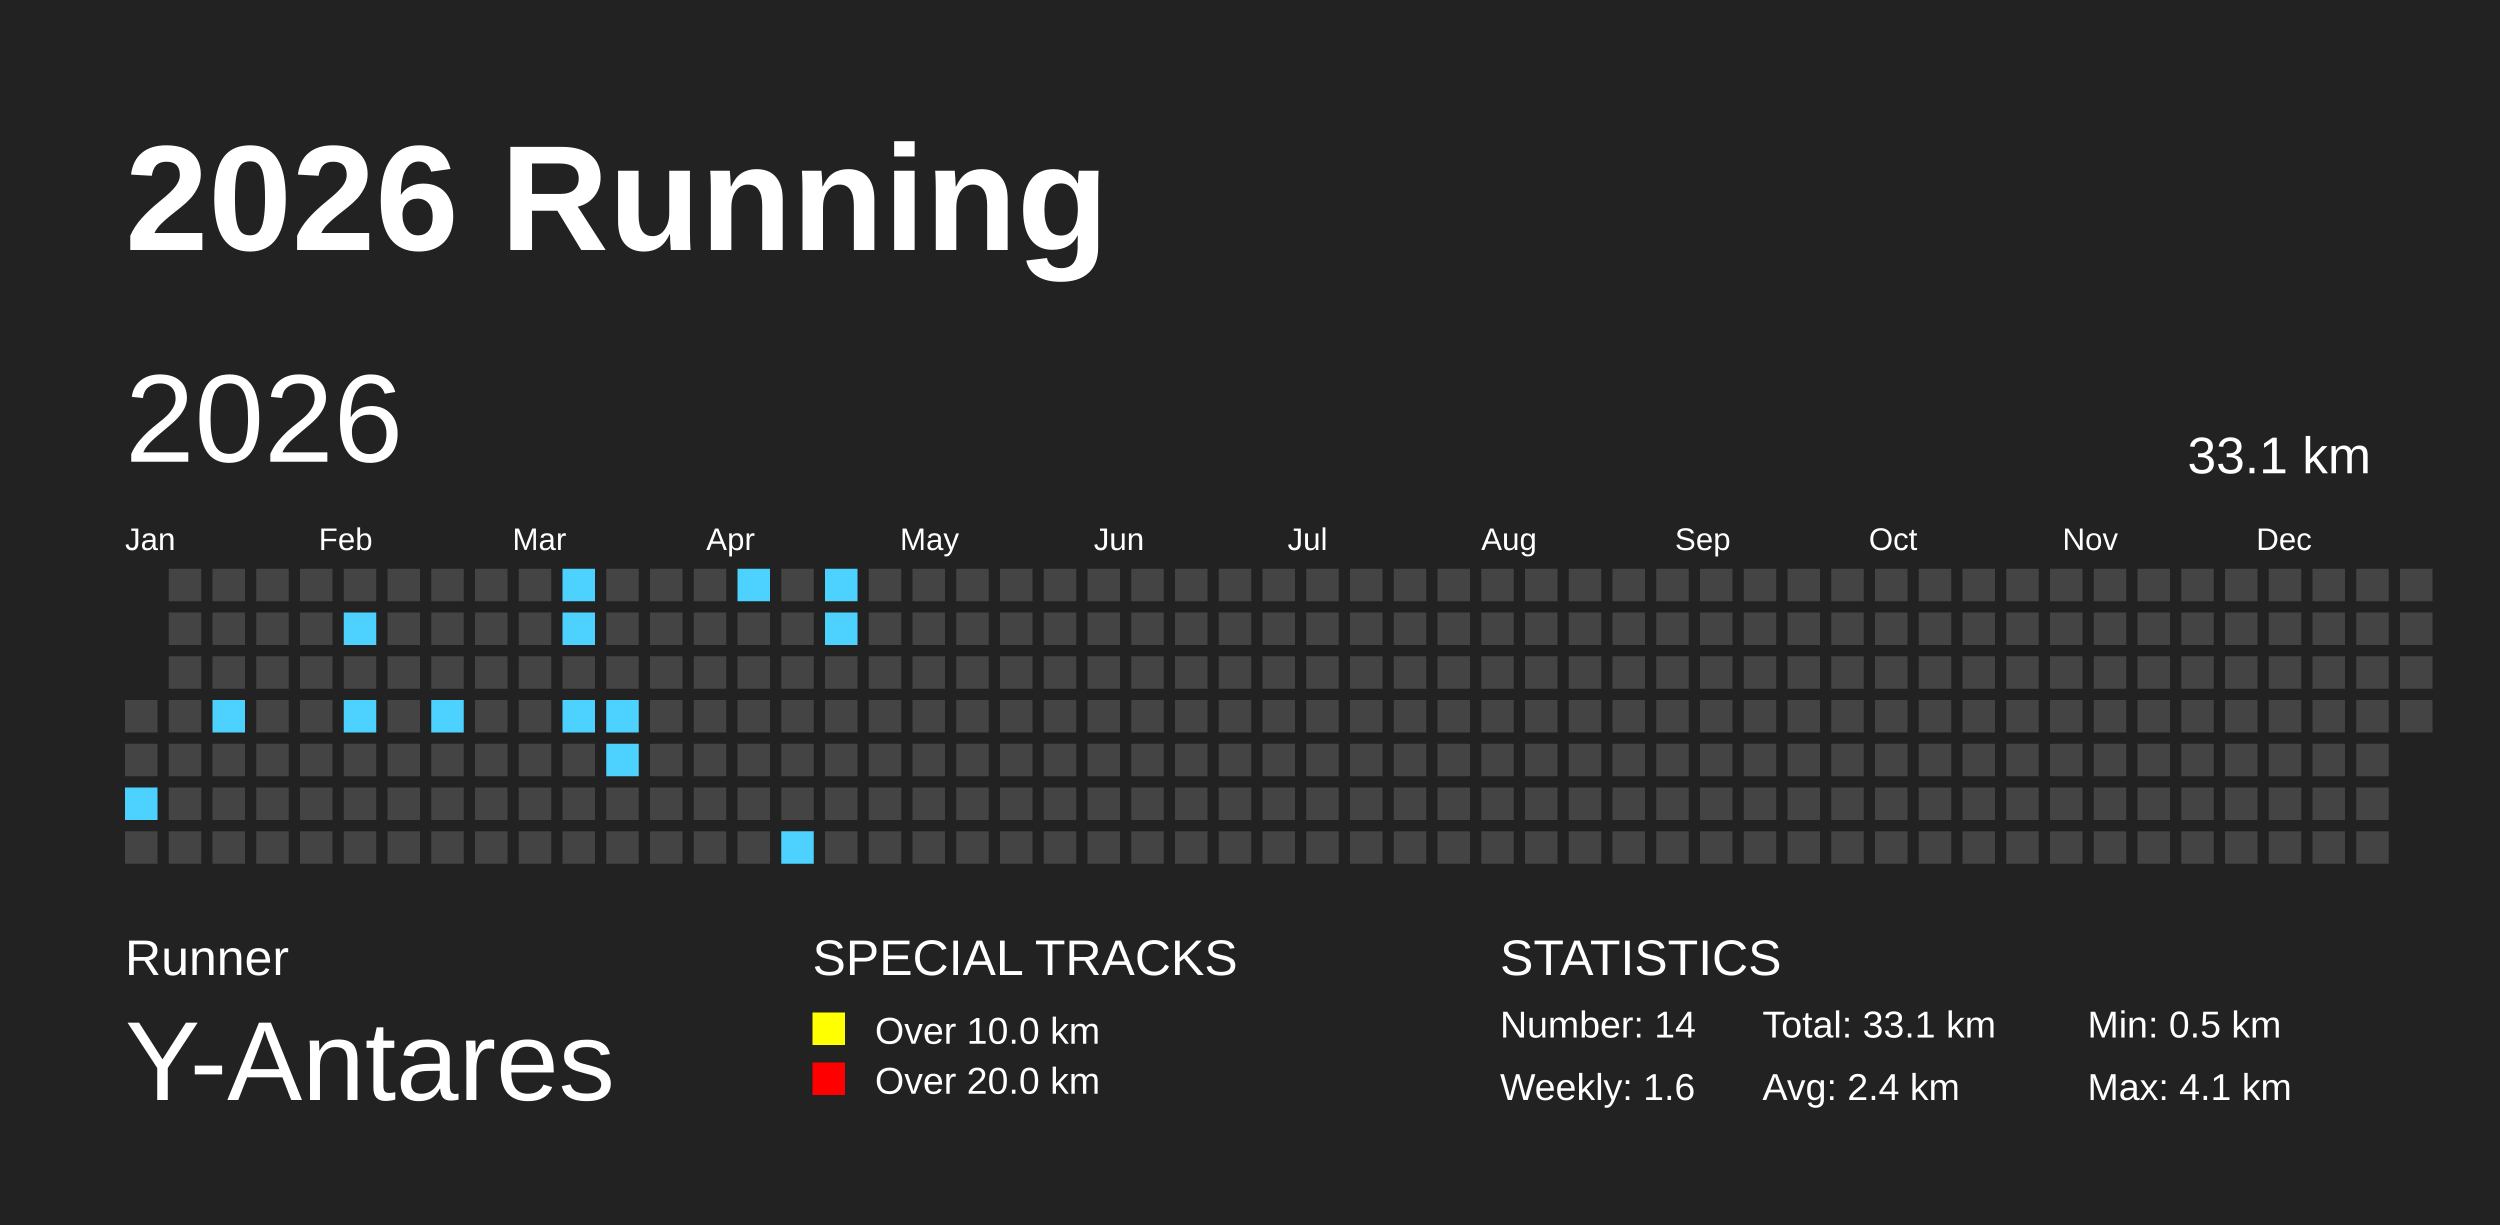
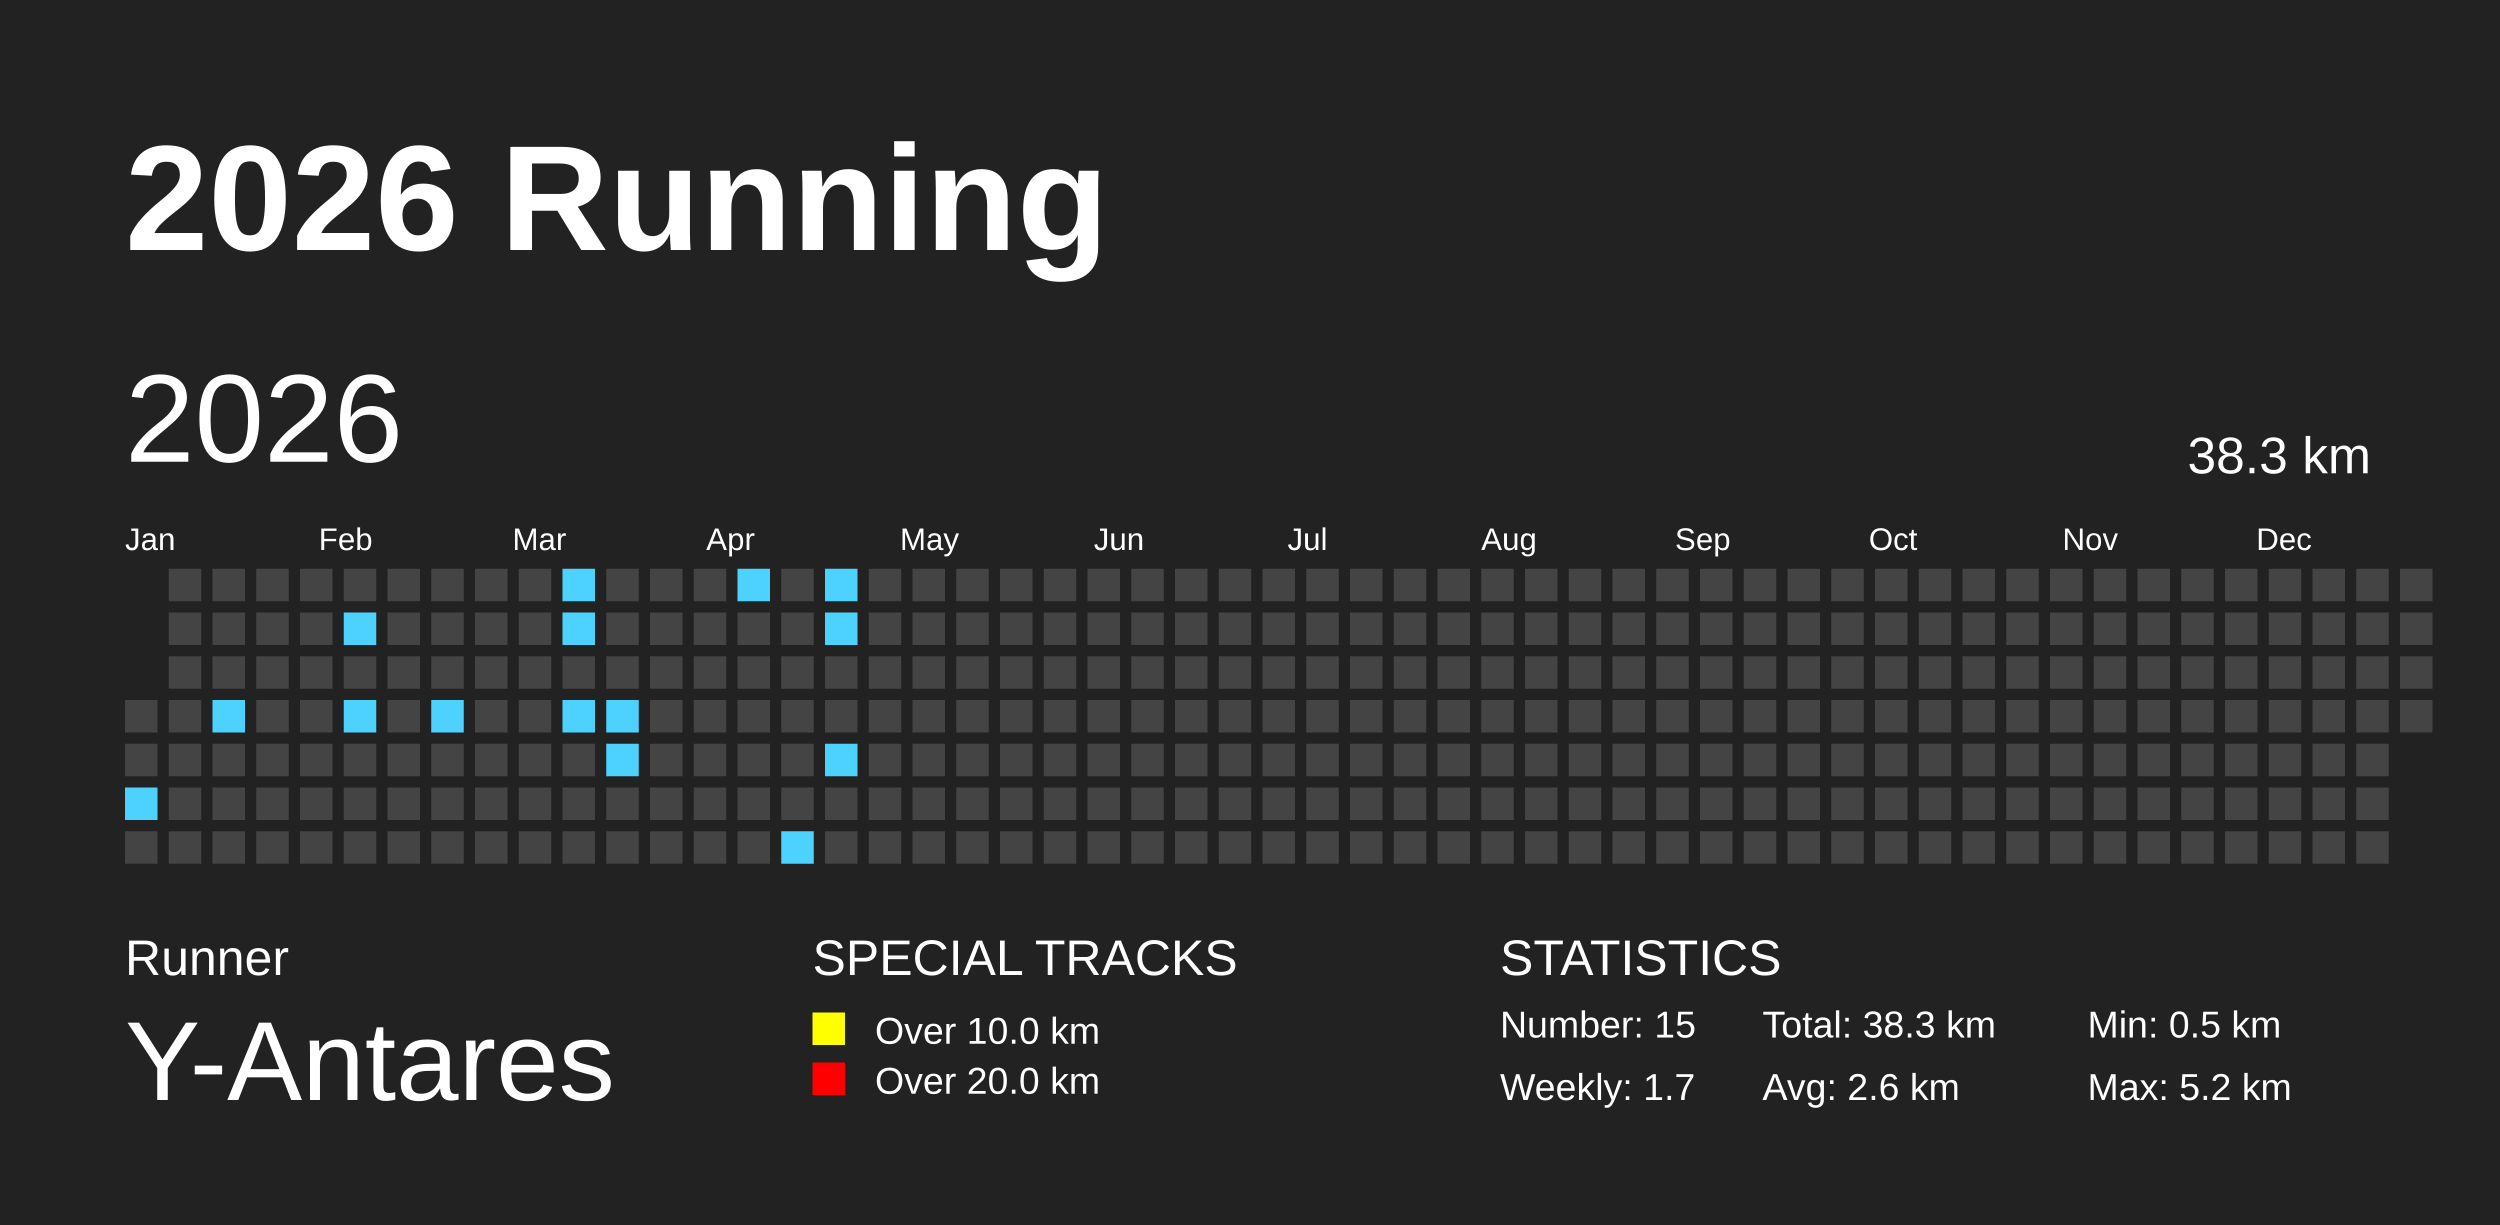
<svg xmlns="http://www.w3.org/2000/svg" baseProfile="full" height="98mm" version="1.1" viewBox="0,0,200,98" width="200mm">
  <defs />
  <rect fill="#222222" height="98" width="200" x="0" y="0" />
  <text fill="#FFFFFF" style="font-size:12px; font-family:Arial; font-weight:bold;" x="10" y="20">2026 Running</text>
  <text fill="#FFFFFF" style="font-size:4px; font-family:Arial" x="10" y="78">Runner</text>
  <text fill="#FFFFFF" style="font-size:9px; font-family:Arial" x="10" y="88">Y-Antares</text>
  <text fill="#FFFFFF" style="font-size:4px; font-family:Arial" x="65" y="78">SPECIAL TRACKS</text>
  <rect fill="yellow" height="2.6" width="2.6" x="65" y="81" />
  <text fill="#FFFFFF" style="font-size:3px; font-family:Arial" x="70" y="83.5">Over 10.0 km</text>
  <rect fill="red" height="2.6" width="2.6" x="65" y="85" />
  <text fill="#FFFFFF" style="font-size:3px; font-family:Arial" x="70" y="87.5">Over 20.0 km</text>
  <text fill="#FFFFFF" style="font-size:4px; font-family:Arial" x="120" y="78">STATISTICS</text>
-   <text fill="#FFFFFF" style="font-size:3px; font-family:Arial" x="120" y="83">Number: 14</text>
-   <text fill="#FFFFFF" style="font-size:3px; font-family:Arial" x="120" y="88">Weekly: 1.6</text>
-   <text fill="#FFFFFF" style="font-size:3px; font-family:Arial" x="141" y="83">Total: 33.1 km</text>
-   <text fill="#FFFFFF" style="font-size:3px; font-family:Arial" x="141" y="88">Avg: 2.4 km</text>
+   <text fill="#FFFFFF" style="font-size:3px; font-family:Arial" x="120" y="83">Number: 15</text>
+   <text fill="#FFFFFF" style="font-size:3px; font-family:Arial" x="120" y="88">Weekly: 1.7</text>
+   <text fill="#FFFFFF" style="font-size:3px; font-family:Arial" x="141" y="83">Total: 38.3 km</text>
+   <text fill="#FFFFFF" style="font-size:3px; font-family:Arial" x="141" y="88">Avg: 2.6 km</text>
  <text fill="#FFFFFF" style="font-size:3px; font-family:Arial" x="167" y="83">Min: 0.5 km</text>
-   <text fill="#FFFFFF" style="font-size:3px; font-family:Arial" x="167" y="88">Max: 4.1 km</text>
+   <text fill="#FFFFFF" style="font-size:3px; font-family:Arial" x="167" y="88">Max: 5.2 km</text>
  <text dominant-baseline="hanging" fill="#FFFFFF" style="font-size:10.0px; font-family:Arial;" x="10" y="30">2026</text>
-   <text dominant-baseline="hanging" fill="#FFFFFF" style="font-size:4.125px; font-family:Arial;" x="175" y="35">33.1 km</text>
+   <text dominant-baseline="hanging" fill="#FFFFFF" style="font-size:4.125px; font-family:Arial;" x="175" y="35">38.3 km</text>
  <text fill="#FFFFFF" style="font-size:2.5px; font-family:Arial" x="10.0" y="44">Jan</text>
  <text fill="#FFFFFF" style="font-size:2.5px; font-family:Arial" x="25.5" y="44">Feb</text>
  <text fill="#FFFFFF" style="font-size:2.5px; font-family:Arial" x="41.0" y="44">Mar</text>
  <text fill="#FFFFFF" style="font-size:2.5px; font-family:Arial" x="56.5" y="44">Apr</text>
  <text fill="#FFFFFF" style="font-size:2.5px; font-family:Arial" x="72.0" y="44">May</text>
  <text fill="#FFFFFF" style="font-size:2.5px; font-family:Arial" x="87.5" y="44">Jun</text>
  <text fill="#FFFFFF" style="font-size:2.5px; font-family:Arial" x="103.0" y="44">Jul</text>
  <text fill="#FFFFFF" style="font-size:2.5px; font-family:Arial" x="118.5" y="44">Aug</text>
  <text fill="#FFFFFF" style="font-size:2.5px; font-family:Arial" x="134.0" y="44">Sep</text>
  <text fill="#FFFFFF" style="font-size:2.5px; font-family:Arial" x="149.5" y="44">Oct</text>
  <text fill="#FFFFFF" style="font-size:2.5px; font-family:Arial" x="165.0" y="44">Nov</text>
  <text fill="#FFFFFF" style="font-size:2.5px; font-family:Arial" x="180.5" y="44">Dec</text>
  <rect fill="#444444" height="2.6" width="2.6" x="10.0" y="56.0" />
  <rect fill="#444444" height="2.6" width="2.6" x="10.0" y="59.5" />
  <rect fill="#4DD2FF" height="2.6" width="2.6" x="10.0" y="63.0" />
  <rect fill="#444444" height="2.6" width="2.6" x="10.0" y="66.5" />
  <rect fill="#444444" height="2.6" width="2.6" x="13.5" y="45.5" />
  <rect fill="#444444" height="2.6" width="2.6" x="13.5" y="49.0" />
  <rect fill="#444444" height="2.6" width="2.6" x="13.5" y="52.5" />
  <rect fill="#444444" height="2.6" width="2.6" x="13.5" y="56.0" />
  <rect fill="#444444" height="2.6" width="2.6" x="13.5" y="59.5" />
  <rect fill="#444444" height="2.6" width="2.6" x="13.5" y="63.0" />
  <rect fill="#444444" height="2.6" width="2.6" x="13.5" y="66.5" />
  <rect fill="#444444" height="2.6" width="2.6" x="17.0" y="45.5" />
  <rect fill="#444444" height="2.6" width="2.6" x="17.0" y="49.0" />
  <rect fill="#444444" height="2.6" width="2.6" x="17.0" y="52.5" />
  <rect fill="#4DD2FF" height="2.6" width="2.6" x="17.0" y="56.0" />
  <rect fill="#444444" height="2.6" width="2.6" x="17.0" y="59.5" />
  <rect fill="#444444" height="2.6" width="2.6" x="17.0" y="63.0" />
  <rect fill="#444444" height="2.6" width="2.6" x="17.0" y="66.5" />
  <rect fill="#444444" height="2.6" width="2.6" x="20.5" y="45.5" />
  <rect fill="#444444" height="2.6" width="2.6" x="20.5" y="49.0" />
  <rect fill="#444444" height="2.6" width="2.6" x="20.5" y="52.5" />
  <rect fill="#444444" height="2.6" width="2.6" x="20.5" y="56.0" />
  <rect fill="#444444" height="2.6" width="2.6" x="20.5" y="59.5" />
  <rect fill="#444444" height="2.6" width="2.6" x="20.5" y="63.0" />
  <rect fill="#444444" height="2.6" width="2.6" x="20.5" y="66.5" />
  <rect fill="#444444" height="2.6" width="2.6" x="24.0" y="45.5" />
  <rect fill="#444444" height="2.6" width="2.6" x="24.0" y="49.0" />
  <rect fill="#444444" height="2.6" width="2.6" x="24.0" y="52.5" />
  <rect fill="#444444" height="2.6" width="2.6" x="24.0" y="56.0" />
  <rect fill="#444444" height="2.6" width="2.6" x="24.0" y="59.5" />
  <rect fill="#444444" height="2.6" width="2.6" x="24.0" y="63.0" />
  <rect fill="#444444" height="2.6" width="2.6" x="24.0" y="66.5" />
  <rect fill="#444444" height="2.6" width="2.6" x="27.5" y="45.5" />
  <rect fill="#4DD2FF" height="2.6" width="2.6" x="27.5" y="49.0" />
  <rect fill="#444444" height="2.6" width="2.6" x="27.5" y="52.5" />
  <rect fill="#4DD2FF" height="2.6" width="2.6" x="27.5" y="56.0" />
  <rect fill="#444444" height="2.6" width="2.6" x="27.5" y="59.5" />
  <rect fill="#444444" height="2.6" width="2.6" x="27.5" y="63.0" />
  <rect fill="#444444" height="2.6" width="2.6" x="27.5" y="66.5" />
  <rect fill="#444444" height="2.6" width="2.6" x="31.0" y="45.5" />
  <rect fill="#444444" height="2.6" width="2.6" x="31.0" y="49.0" />
  <rect fill="#444444" height="2.6" width="2.6" x="31.0" y="52.5" />
  <rect fill="#444444" height="2.6" width="2.6" x="31.0" y="56.0" />
  <rect fill="#444444" height="2.6" width="2.6" x="31.0" y="59.5" />
  <rect fill="#444444" height="2.6" width="2.6" x="31.0" y="63.0" />
  <rect fill="#444444" height="2.6" width="2.6" x="31.0" y="66.5" />
  <rect fill="#444444" height="2.6" width="2.6" x="34.5" y="45.5" />
  <rect fill="#444444" height="2.6" width="2.6" x="34.5" y="49.0" />
  <rect fill="#444444" height="2.6" width="2.6" x="34.5" y="52.5" />
  <rect fill="#4DD2FF" height="2.6" width="2.6" x="34.5" y="56.0" />
  <rect fill="#444444" height="2.6" width="2.6" x="34.5" y="59.5" />
  <rect fill="#444444" height="2.6" width="2.6" x="34.5" y="63.0" />
  <rect fill="#444444" height="2.6" width="2.6" x="34.5" y="66.5" />
  <rect fill="#444444" height="2.6" width="2.6" x="38.0" y="45.5" />
  <rect fill="#444444" height="2.6" width="2.6" x="38.0" y="49.0" />
  <rect fill="#444444" height="2.6" width="2.6" x="38.0" y="52.5" />
  <rect fill="#444444" height="2.6" width="2.6" x="38.0" y="56.0" />
  <rect fill="#444444" height="2.6" width="2.6" x="38.0" y="59.5" />
  <rect fill="#444444" height="2.6" width="2.6" x="38.0" y="63.0" />
  <rect fill="#444444" height="2.6" width="2.6" x="38.0" y="66.5" />
  <rect fill="#444444" height="2.6" width="2.6" x="41.5" y="45.5" />
  <rect fill="#444444" height="2.6" width="2.6" x="41.5" y="49.0" />
  <rect fill="#444444" height="2.6" width="2.6" x="41.5" y="52.5" />
  <rect fill="#444444" height="2.6" width="2.6" x="41.5" y="56.0" />
  <rect fill="#444444" height="2.6" width="2.6" x="41.5" y="59.5" />
  <rect fill="#444444" height="2.6" width="2.6" x="41.5" y="63.0" />
  <rect fill="#444444" height="2.6" width="2.6" x="41.5" y="66.5" />
  <rect fill="#4DD2FF" height="2.6" width="2.6" x="45.0" y="45.5" />
  <rect fill="#4DD2FF" height="2.6" width="2.6" x="45.0" y="49.0" />
  <rect fill="#444444" height="2.6" width="2.6" x="45.0" y="52.5" />
  <rect fill="#4DD2FF" height="2.6" width="2.6" x="45.0" y="56.0" />
  <rect fill="#444444" height="2.6" width="2.6" x="45.0" y="59.5" />
  <rect fill="#444444" height="2.6" width="2.6" x="45.0" y="63.0" />
  <rect fill="#444444" height="2.6" width="2.6" x="45.0" y="66.5" />
  <rect fill="#444444" height="2.6" width="2.6" x="48.5" y="45.5" />
  <rect fill="#444444" height="2.6" width="2.6" x="48.5" y="49.0" />
  <rect fill="#444444" height="2.6" width="2.6" x="48.5" y="52.5" />
  <rect fill="#4DD2FF" height="2.6" width="2.6" x="48.5" y="56.0" />
  <rect fill="#4DD2FF" height="2.6" width="2.6" x="48.5" y="59.5" />
  <rect fill="#444444" height="2.6" width="2.6" x="48.5" y="63.0" />
  <rect fill="#444444" height="2.6" width="2.6" x="48.5" y="66.5" />
  <rect fill="#444444" height="2.6" width="2.6" x="52.0" y="45.5" />
  <rect fill="#444444" height="2.6" width="2.6" x="52.0" y="49.0" />
  <rect fill="#444444" height="2.6" width="2.6" x="52.0" y="52.5" />
  <rect fill="#444444" height="2.6" width="2.6" x="52.0" y="56.0" />
  <rect fill="#444444" height="2.6" width="2.6" x="52.0" y="59.5" />
  <rect fill="#444444" height="2.6" width="2.6" x="52.0" y="63.0" />
  <rect fill="#444444" height="2.6" width="2.6" x="52.0" y="66.5" />
  <rect fill="#444444" height="2.6" width="2.6" x="55.5" y="45.5" />
  <rect fill="#444444" height="2.6" width="2.6" x="55.5" y="49.0" />
  <rect fill="#444444" height="2.6" width="2.6" x="55.5" y="52.5" />
  <rect fill="#444444" height="2.6" width="2.6" x="55.5" y="56.0" />
  <rect fill="#444444" height="2.6" width="2.6" x="55.5" y="59.5" />
  <rect fill="#444444" height="2.6" width="2.6" x="55.5" y="63.0" />
  <rect fill="#444444" height="2.6" width="2.6" x="55.5" y="66.5" />
  <rect fill="#4DD2FF" height="2.6" width="2.6" x="59.0" y="45.5" />
  <rect fill="#444444" height="2.6" width="2.6" x="59.0" y="49.0" />
  <rect fill="#444444" height="2.6" width="2.6" x="59.0" y="52.5" />
  <rect fill="#444444" height="2.6" width="2.6" x="59.0" y="56.0" />
  <rect fill="#444444" height="2.6" width="2.6" x="59.0" y="59.5" />
  <rect fill="#444444" height="2.6" width="2.6" x="59.0" y="63.0" />
  <rect fill="#444444" height="2.6" width="2.6" x="59.0" y="66.5" />
  <rect fill="#444444" height="2.6" width="2.6" x="62.5" y="45.5" />
  <rect fill="#444444" height="2.6" width="2.6" x="62.5" y="49.0" />
  <rect fill="#444444" height="2.6" width="2.6" x="62.5" y="52.5" />
  <rect fill="#444444" height="2.6" width="2.6" x="62.5" y="56.0" />
  <rect fill="#444444" height="2.6" width="2.6" x="62.5" y="59.5" />
  <rect fill="#444444" height="2.6" width="2.6" x="62.5" y="63.0" />
  <rect fill="#4DD2FF" height="2.6" width="2.6" x="62.5" y="66.5" />
  <rect fill="#4DD2FF" height="2.6" width="2.6" x="66.0" y="45.5" />
  <rect fill="#4DD2FF" height="2.6" width="2.6" x="66.0" y="49.0" />
  <rect fill="#444444" height="2.6" width="2.6" x="66.0" y="52.5" />
  <rect fill="#444444" height="2.6" width="2.6" x="66.0" y="56.0" />
-   <rect fill="#444444" height="2.6" width="2.6" x="66.0" y="59.5" />
+   <rect fill="#4DD2FF" height="2.6" width="2.6" x="66.0" y="59.5" />
  <rect fill="#444444" height="2.6" width="2.6" x="66.0" y="63.0" />
  <rect fill="#444444" height="2.6" width="2.6" x="66.0" y="66.5" />
  <rect fill="#444444" height="2.6" width="2.6" x="69.5" y="45.5" />
  <rect fill="#444444" height="2.6" width="2.6" x="69.5" y="49.0" />
  <rect fill="#444444" height="2.6" width="2.6" x="69.5" y="52.5" />
  <rect fill="#444444" height="2.6" width="2.6" x="69.5" y="56.0" />
  <rect fill="#444444" height="2.6" width="2.6" x="69.5" y="59.5" />
  <rect fill="#444444" height="2.6" width="2.6" x="69.5" y="63.0" />
  <rect fill="#444444" height="2.6" width="2.6" x="69.5" y="66.5" />
  <rect fill="#444444" height="2.6" width="2.6" x="73.0" y="45.5" />
  <rect fill="#444444" height="2.6" width="2.6" x="73.0" y="49.0" />
  <rect fill="#444444" height="2.6" width="2.6" x="73.0" y="52.5" />
  <rect fill="#444444" height="2.6" width="2.6" x="73.0" y="56.0" />
  <rect fill="#444444" height="2.6" width="2.6" x="73.0" y="59.5" />
  <rect fill="#444444" height="2.6" width="2.6" x="73.0" y="63.0" />
  <rect fill="#444444" height="2.6" width="2.6" x="73.0" y="66.5" />
  <rect fill="#444444" height="2.6" width="2.6" x="76.5" y="45.5" />
  <rect fill="#444444" height="2.6" width="2.6" x="76.5" y="49.0" />
  <rect fill="#444444" height="2.6" width="2.6" x="76.5" y="52.5" />
  <rect fill="#444444" height="2.6" width="2.6" x="76.5" y="56.0" />
  <rect fill="#444444" height="2.6" width="2.6" x="76.5" y="59.5" />
  <rect fill="#444444" height="2.6" width="2.6" x="76.5" y="63.0" />
  <rect fill="#444444" height="2.6" width="2.6" x="76.5" y="66.5" />
  <rect fill="#444444" height="2.6" width="2.6" x="80.0" y="45.5" />
  <rect fill="#444444" height="2.6" width="2.6" x="80.0" y="49.0" />
  <rect fill="#444444" height="2.6" width="2.6" x="80.0" y="52.5" />
  <rect fill="#444444" height="2.6" width="2.6" x="80.0" y="56.0" />
  <rect fill="#444444" height="2.6" width="2.6" x="80.0" y="59.5" />
  <rect fill="#444444" height="2.6" width="2.6" x="80.0" y="63.0" />
  <rect fill="#444444" height="2.6" width="2.6" x="80.0" y="66.5" />
  <rect fill="#444444" height="2.6" width="2.6" x="83.5" y="45.5" />
  <rect fill="#444444" height="2.6" width="2.6" x="83.5" y="49.0" />
  <rect fill="#444444" height="2.6" width="2.6" x="83.5" y="52.5" />
  <rect fill="#444444" height="2.6" width="2.6" x="83.5" y="56.0" />
  <rect fill="#444444" height="2.6" width="2.6" x="83.5" y="59.5" />
  <rect fill="#444444" height="2.6" width="2.6" x="83.5" y="63.0" />
  <rect fill="#444444" height="2.6" width="2.6" x="83.5" y="66.5" />
  <rect fill="#444444" height="2.6" width="2.6" x="87.0" y="45.5" />
  <rect fill="#444444" height="2.6" width="2.6" x="87.0" y="49.0" />
  <rect fill="#444444" height="2.6" width="2.6" x="87.0" y="52.5" />
  <rect fill="#444444" height="2.6" width="2.6" x="87.0" y="56.0" />
  <rect fill="#444444" height="2.6" width="2.6" x="87.0" y="59.5" />
  <rect fill="#444444" height="2.6" width="2.6" x="87.0" y="63.0" />
  <rect fill="#444444" height="2.6" width="2.6" x="87.0" y="66.5" />
  <rect fill="#444444" height="2.6" width="2.6" x="90.5" y="45.5" />
  <rect fill="#444444" height="2.6" width="2.6" x="90.5" y="49.0" />
  <rect fill="#444444" height="2.6" width="2.6" x="90.5" y="52.5" />
  <rect fill="#444444" height="2.6" width="2.6" x="90.5" y="56.0" />
  <rect fill="#444444" height="2.6" width="2.6" x="90.5" y="59.5" />
  <rect fill="#444444" height="2.6" width="2.6" x="90.5" y="63.0" />
  <rect fill="#444444" height="2.6" width="2.6" x="90.5" y="66.5" />
  <rect fill="#444444" height="2.6" width="2.6" x="94.0" y="45.5" />
  <rect fill="#444444" height="2.6" width="2.6" x="94.0" y="49.0" />
  <rect fill="#444444" height="2.6" width="2.6" x="94.0" y="52.5" />
  <rect fill="#444444" height="2.6" width="2.6" x="94.0" y="56.0" />
  <rect fill="#444444" height="2.6" width="2.6" x="94.0" y="59.5" />
  <rect fill="#444444" height="2.6" width="2.6" x="94.0" y="63.0" />
  <rect fill="#444444" height="2.6" width="2.6" x="94.0" y="66.5" />
  <rect fill="#444444" height="2.6" width="2.6" x="97.5" y="45.5" />
  <rect fill="#444444" height="2.6" width="2.6" x="97.5" y="49.0" />
  <rect fill="#444444" height="2.6" width="2.6" x="97.5" y="52.5" />
  <rect fill="#444444" height="2.6" width="2.6" x="97.5" y="56.0" />
  <rect fill="#444444" height="2.6" width="2.6" x="97.5" y="59.5" />
  <rect fill="#444444" height="2.6" width="2.6" x="97.5" y="63.0" />
  <rect fill="#444444" height="2.6" width="2.6" x="97.5" y="66.5" />
  <rect fill="#444444" height="2.6" width="2.6" x="101.0" y="45.5" />
  <rect fill="#444444" height="2.6" width="2.6" x="101.0" y="49.0" />
  <rect fill="#444444" height="2.6" width="2.6" x="101.0" y="52.5" />
  <rect fill="#444444" height="2.6" width="2.6" x="101.0" y="56.0" />
  <rect fill="#444444" height="2.6" width="2.6" x="101.0" y="59.5" />
  <rect fill="#444444" height="2.6" width="2.6" x="101.0" y="63.0" />
  <rect fill="#444444" height="2.6" width="2.6" x="101.0" y="66.5" />
  <rect fill="#444444" height="2.6" width="2.6" x="104.5" y="45.5" />
  <rect fill="#444444" height="2.6" width="2.6" x="104.5" y="49.0" />
  <rect fill="#444444" height="2.6" width="2.6" x="104.5" y="52.5" />
  <rect fill="#444444" height="2.6" width="2.6" x="104.5" y="56.0" />
  <rect fill="#444444" height="2.6" width="2.6" x="104.5" y="59.5" />
  <rect fill="#444444" height="2.6" width="2.6" x="104.5" y="63.0" />
  <rect fill="#444444" height="2.6" width="2.6" x="104.5" y="66.5" />
  <rect fill="#444444" height="2.6" width="2.6" x="108.0" y="45.5" />
  <rect fill="#444444" height="2.6" width="2.6" x="108.0" y="49.0" />
  <rect fill="#444444" height="2.6" width="2.6" x="108.0" y="52.5" />
  <rect fill="#444444" height="2.6" width="2.6" x="108.0" y="56.0" />
  <rect fill="#444444" height="2.6" width="2.6" x="108.0" y="59.5" />
  <rect fill="#444444" height="2.6" width="2.6" x="108.0" y="63.0" />
  <rect fill="#444444" height="2.6" width="2.6" x="108.0" y="66.5" />
  <rect fill="#444444" height="2.6" width="2.6" x="111.5" y="45.5" />
  <rect fill="#444444" height="2.6" width="2.6" x="111.5" y="49.0" />
  <rect fill="#444444" height="2.6" width="2.6" x="111.5" y="52.5" />
  <rect fill="#444444" height="2.6" width="2.6" x="111.5" y="56.0" />
  <rect fill="#444444" height="2.6" width="2.6" x="111.5" y="59.5" />
  <rect fill="#444444" height="2.6" width="2.6" x="111.5" y="63.0" />
  <rect fill="#444444" height="2.6" width="2.6" x="111.5" y="66.5" />
  <rect fill="#444444" height="2.6" width="2.6" x="115.0" y="45.5" />
  <rect fill="#444444" height="2.6" width="2.6" x="115.0" y="49.0" />
  <rect fill="#444444" height="2.6" width="2.6" x="115.0" y="52.5" />
  <rect fill="#444444" height="2.6" width="2.6" x="115.0" y="56.0" />
  <rect fill="#444444" height="2.6" width="2.6" x="115.0" y="59.5" />
  <rect fill="#444444" height="2.6" width="2.6" x="115.0" y="63.0" />
  <rect fill="#444444" height="2.6" width="2.6" x="115.0" y="66.5" />
  <rect fill="#444444" height="2.6" width="2.6" x="118.5" y="45.5" />
  <rect fill="#444444" height="2.6" width="2.6" x="118.5" y="49.0" />
  <rect fill="#444444" height="2.6" width="2.6" x="118.5" y="52.5" />
  <rect fill="#444444" height="2.6" width="2.6" x="118.5" y="56.0" />
  <rect fill="#444444" height="2.6" width="2.6" x="118.5" y="59.5" />
  <rect fill="#444444" height="2.6" width="2.6" x="118.5" y="63.0" />
  <rect fill="#444444" height="2.6" width="2.6" x="118.5" y="66.5" />
  <rect fill="#444444" height="2.6" width="2.6" x="122.0" y="45.5" />
  <rect fill="#444444" height="2.6" width="2.6" x="122.0" y="49.0" />
  <rect fill="#444444" height="2.6" width="2.6" x="122.0" y="52.5" />
  <rect fill="#444444" height="2.6" width="2.6" x="122.0" y="56.0" />
  <rect fill="#444444" height="2.6" width="2.6" x="122.0" y="59.5" />
  <rect fill="#444444" height="2.6" width="2.6" x="122.0" y="63.0" />
  <rect fill="#444444" height="2.6" width="2.6" x="122.0" y="66.5" />
  <rect fill="#444444" height="2.6" width="2.6" x="125.5" y="45.5" />
  <rect fill="#444444" height="2.6" width="2.6" x="125.5" y="49.0" />
  <rect fill="#444444" height="2.6" width="2.6" x="125.5" y="52.5" />
  <rect fill="#444444" height="2.6" width="2.6" x="125.5" y="56.0" />
  <rect fill="#444444" height="2.6" width="2.6" x="125.5" y="59.5" />
  <rect fill="#444444" height="2.6" width="2.6" x="125.5" y="63.0" />
  <rect fill="#444444" height="2.6" width="2.6" x="125.5" y="66.5" />
  <rect fill="#444444" height="2.6" width="2.6" x="129.0" y="45.5" />
  <rect fill="#444444" height="2.6" width="2.6" x="129.0" y="49.0" />
  <rect fill="#444444" height="2.6" width="2.6" x="129.0" y="52.5" />
  <rect fill="#444444" height="2.6" width="2.6" x="129.0" y="56.0" />
  <rect fill="#444444" height="2.6" width="2.6" x="129.0" y="59.5" />
  <rect fill="#444444" height="2.6" width="2.6" x="129.0" y="63.0" />
  <rect fill="#444444" height="2.6" width="2.6" x="129.0" y="66.5" />
  <rect fill="#444444" height="2.6" width="2.6" x="132.5" y="45.5" />
  <rect fill="#444444" height="2.6" width="2.6" x="132.5" y="49.0" />
  <rect fill="#444444" height="2.6" width="2.6" x="132.5" y="52.5" />
  <rect fill="#444444" height="2.6" width="2.6" x="132.5" y="56.0" />
  <rect fill="#444444" height="2.6" width="2.6" x="132.5" y="59.5" />
  <rect fill="#444444" height="2.6" width="2.6" x="132.5" y="63.0" />
  <rect fill="#444444" height="2.6" width="2.6" x="132.5" y="66.5" />
  <rect fill="#444444" height="2.6" width="2.6" x="136.0" y="45.5" />
  <rect fill="#444444" height="2.6" width="2.6" x="136.0" y="49.0" />
  <rect fill="#444444" height="2.6" width="2.6" x="136.0" y="52.5" />
  <rect fill="#444444" height="2.6" width="2.6" x="136.0" y="56.0" />
  <rect fill="#444444" height="2.6" width="2.6" x="136.0" y="59.5" />
  <rect fill="#444444" height="2.6" width="2.6" x="136.0" y="63.0" />
  <rect fill="#444444" height="2.6" width="2.6" x="136.0" y="66.5" />
  <rect fill="#444444" height="2.6" width="2.6" x="139.5" y="45.5" />
  <rect fill="#444444" height="2.6" width="2.6" x="139.5" y="49.0" />
  <rect fill="#444444" height="2.6" width="2.6" x="139.5" y="52.5" />
  <rect fill="#444444" height="2.6" width="2.6" x="139.5" y="56.0" />
  <rect fill="#444444" height="2.6" width="2.6" x="139.5" y="59.5" />
  <rect fill="#444444" height="2.6" width="2.6" x="139.5" y="63.0" />
  <rect fill="#444444" height="2.6" width="2.6" x="139.5" y="66.5" />
  <rect fill="#444444" height="2.6" width="2.6" x="143.0" y="45.5" />
  <rect fill="#444444" height="2.6" width="2.6" x="143.0" y="49.0" />
  <rect fill="#444444" height="2.6" width="2.6" x="143.0" y="52.5" />
  <rect fill="#444444" height="2.6" width="2.6" x="143.0" y="56.0" />
  <rect fill="#444444" height="2.6" width="2.6" x="143.0" y="59.5" />
  <rect fill="#444444" height="2.6" width="2.6" x="143.0" y="63.0" />
  <rect fill="#444444" height="2.6" width="2.6" x="143.0" y="66.5" />
  <rect fill="#444444" height="2.6" width="2.6" x="146.5" y="45.5" />
  <rect fill="#444444" height="2.6" width="2.6" x="146.5" y="49.0" />
  <rect fill="#444444" height="2.6" width="2.6" x="146.5" y="52.5" />
  <rect fill="#444444" height="2.6" width="2.6" x="146.5" y="56.0" />
  <rect fill="#444444" height="2.6" width="2.6" x="146.5" y="59.5" />
  <rect fill="#444444" height="2.6" width="2.6" x="146.5" y="63.0" />
  <rect fill="#444444" height="2.6" width="2.6" x="146.5" y="66.5" />
  <rect fill="#444444" height="2.6" width="2.6" x="150.0" y="45.5" />
  <rect fill="#444444" height="2.6" width="2.6" x="150.0" y="49.0" />
  <rect fill="#444444" height="2.6" width="2.6" x="150.0" y="52.5" />
  <rect fill="#444444" height="2.6" width="2.6" x="150.0" y="56.0" />
  <rect fill="#444444" height="2.6" width="2.6" x="150.0" y="59.5" />
  <rect fill="#444444" height="2.6" width="2.6" x="150.0" y="63.0" />
  <rect fill="#444444" height="2.6" width="2.6" x="150.0" y="66.5" />
  <rect fill="#444444" height="2.6" width="2.6" x="153.5" y="45.5" />
  <rect fill="#444444" height="2.6" width="2.6" x="153.5" y="49.0" />
  <rect fill="#444444" height="2.6" width="2.6" x="153.5" y="52.5" />
  <rect fill="#444444" height="2.6" width="2.6" x="153.5" y="56.0" />
  <rect fill="#444444" height="2.6" width="2.6" x="153.5" y="59.5" />
  <rect fill="#444444" height="2.6" width="2.6" x="153.5" y="63.0" />
  <rect fill="#444444" height="2.6" width="2.6" x="153.5" y="66.5" />
  <rect fill="#444444" height="2.6" width="2.6" x="157.0" y="45.5" />
  <rect fill="#444444" height="2.6" width="2.6" x="157.0" y="49.0" />
  <rect fill="#444444" height="2.6" width="2.6" x="157.0" y="52.5" />
  <rect fill="#444444" height="2.6" width="2.6" x="157.0" y="56.0" />
  <rect fill="#444444" height="2.6" width="2.6" x="157.0" y="59.5" />
  <rect fill="#444444" height="2.6" width="2.6" x="157.0" y="63.0" />
  <rect fill="#444444" height="2.6" width="2.6" x="157.0" y="66.5" />
  <rect fill="#444444" height="2.6" width="2.6" x="160.5" y="45.5" />
  <rect fill="#444444" height="2.6" width="2.6" x="160.5" y="49.0" />
  <rect fill="#444444" height="2.6" width="2.6" x="160.5" y="52.5" />
  <rect fill="#444444" height="2.6" width="2.6" x="160.5" y="56.0" />
  <rect fill="#444444" height="2.6" width="2.6" x="160.5" y="59.5" />
  <rect fill="#444444" height="2.6" width="2.6" x="160.5" y="63.0" />
  <rect fill="#444444" height="2.6" width="2.6" x="160.5" y="66.5" />
  <rect fill="#444444" height="2.6" width="2.6" x="164.0" y="45.5" />
  <rect fill="#444444" height="2.6" width="2.6" x="164.0" y="49.0" />
  <rect fill="#444444" height="2.6" width="2.6" x="164.0" y="52.5" />
  <rect fill="#444444" height="2.6" width="2.6" x="164.0" y="56.0" />
  <rect fill="#444444" height="2.6" width="2.6" x="164.0" y="59.5" />
  <rect fill="#444444" height="2.6" width="2.6" x="164.0" y="63.0" />
  <rect fill="#444444" height="2.6" width="2.6" x="164.0" y="66.5" />
  <rect fill="#444444" height="2.6" width="2.6" x="167.5" y="45.5" />
  <rect fill="#444444" height="2.6" width="2.6" x="167.5" y="49.0" />
  <rect fill="#444444" height="2.6" width="2.6" x="167.5" y="52.5" />
  <rect fill="#444444" height="2.6" width="2.6" x="167.5" y="56.0" />
  <rect fill="#444444" height="2.6" width="2.6" x="167.5" y="59.5" />
  <rect fill="#444444" height="2.6" width="2.6" x="167.5" y="63.0" />
  <rect fill="#444444" height="2.6" width="2.6" x="167.5" y="66.5" />
  <rect fill="#444444" height="2.6" width="2.6" x="171.0" y="45.5" />
  <rect fill="#444444" height="2.6" width="2.6" x="171.0" y="49.0" />
  <rect fill="#444444" height="2.6" width="2.6" x="171.0" y="52.5" />
  <rect fill="#444444" height="2.6" width="2.6" x="171.0" y="56.0" />
  <rect fill="#444444" height="2.6" width="2.6" x="171.0" y="59.5" />
  <rect fill="#444444" height="2.6" width="2.6" x="171.0" y="63.0" />
  <rect fill="#444444" height="2.6" width="2.6" x="171.0" y="66.5" />
  <rect fill="#444444" height="2.6" width="2.6" x="174.5" y="45.5" />
  <rect fill="#444444" height="2.6" width="2.6" x="174.5" y="49.0" />
  <rect fill="#444444" height="2.6" width="2.6" x="174.5" y="52.5" />
  <rect fill="#444444" height="2.6" width="2.6" x="174.5" y="56.0" />
  <rect fill="#444444" height="2.6" width="2.6" x="174.5" y="59.5" />
  <rect fill="#444444" height="2.6" width="2.6" x="174.5" y="63.0" />
  <rect fill="#444444" height="2.6" width="2.6" x="174.5" y="66.5" />
  <rect fill="#444444" height="2.6" width="2.6" x="178.0" y="45.5" />
  <rect fill="#444444" height="2.6" width="2.6" x="178.0" y="49.0" />
  <rect fill="#444444" height="2.6" width="2.6" x="178.0" y="52.5" />
  <rect fill="#444444" height="2.6" width="2.6" x="178.0" y="56.0" />
  <rect fill="#444444" height="2.6" width="2.6" x="178.0" y="59.5" />
  <rect fill="#444444" height="2.6" width="2.6" x="178.0" y="63.0" />
  <rect fill="#444444" height="2.6" width="2.6" x="178.0" y="66.5" />
  <rect fill="#444444" height="2.6" width="2.6" x="181.5" y="45.5" />
  <rect fill="#444444" height="2.6" width="2.6" x="181.5" y="49.0" />
  <rect fill="#444444" height="2.6" width="2.6" x="181.5" y="52.5" />
  <rect fill="#444444" height="2.6" width="2.6" x="181.5" y="56.0" />
  <rect fill="#444444" height="2.6" width="2.6" x="181.5" y="59.5" />
  <rect fill="#444444" height="2.6" width="2.6" x="181.5" y="63.0" />
  <rect fill="#444444" height="2.6" width="2.6" x="181.5" y="66.5" />
  <rect fill="#444444" height="2.6" width="2.6" x="185.0" y="45.5" />
  <rect fill="#444444" height="2.6" width="2.6" x="185.0" y="49.0" />
  <rect fill="#444444" height="2.6" width="2.6" x="185.0" y="52.5" />
  <rect fill="#444444" height="2.6" width="2.6" x="185.0" y="56.0" />
  <rect fill="#444444" height="2.6" width="2.6" x="185.0" y="59.5" />
  <rect fill="#444444" height="2.6" width="2.6" x="185.0" y="63.0" />
  <rect fill="#444444" height="2.6" width="2.6" x="185.0" y="66.5" />
  <rect fill="#444444" height="2.6" width="2.6" x="188.5" y="45.5" />
  <rect fill="#444444" height="2.6" width="2.6" x="188.5" y="49.0" />
  <rect fill="#444444" height="2.6" width="2.6" x="188.5" y="52.5" />
  <rect fill="#444444" height="2.6" width="2.6" x="188.5" y="56.0" />
  <rect fill="#444444" height="2.6" width="2.6" x="188.5" y="59.5" />
  <rect fill="#444444" height="2.6" width="2.6" x="188.5" y="63.0" />
  <rect fill="#444444" height="2.6" width="2.6" x="188.5" y="66.5" />
  <rect fill="#444444" height="2.6" width="2.6" x="192.0" y="45.5" />
  <rect fill="#444444" height="2.6" width="2.6" x="192.0" y="49.0" />
  <rect fill="#444444" height="2.6" width="2.6" x="192.0" y="52.5" />
  <rect fill="#444444" height="2.6" width="2.6" x="192.0" y="56.0" />
</svg>
